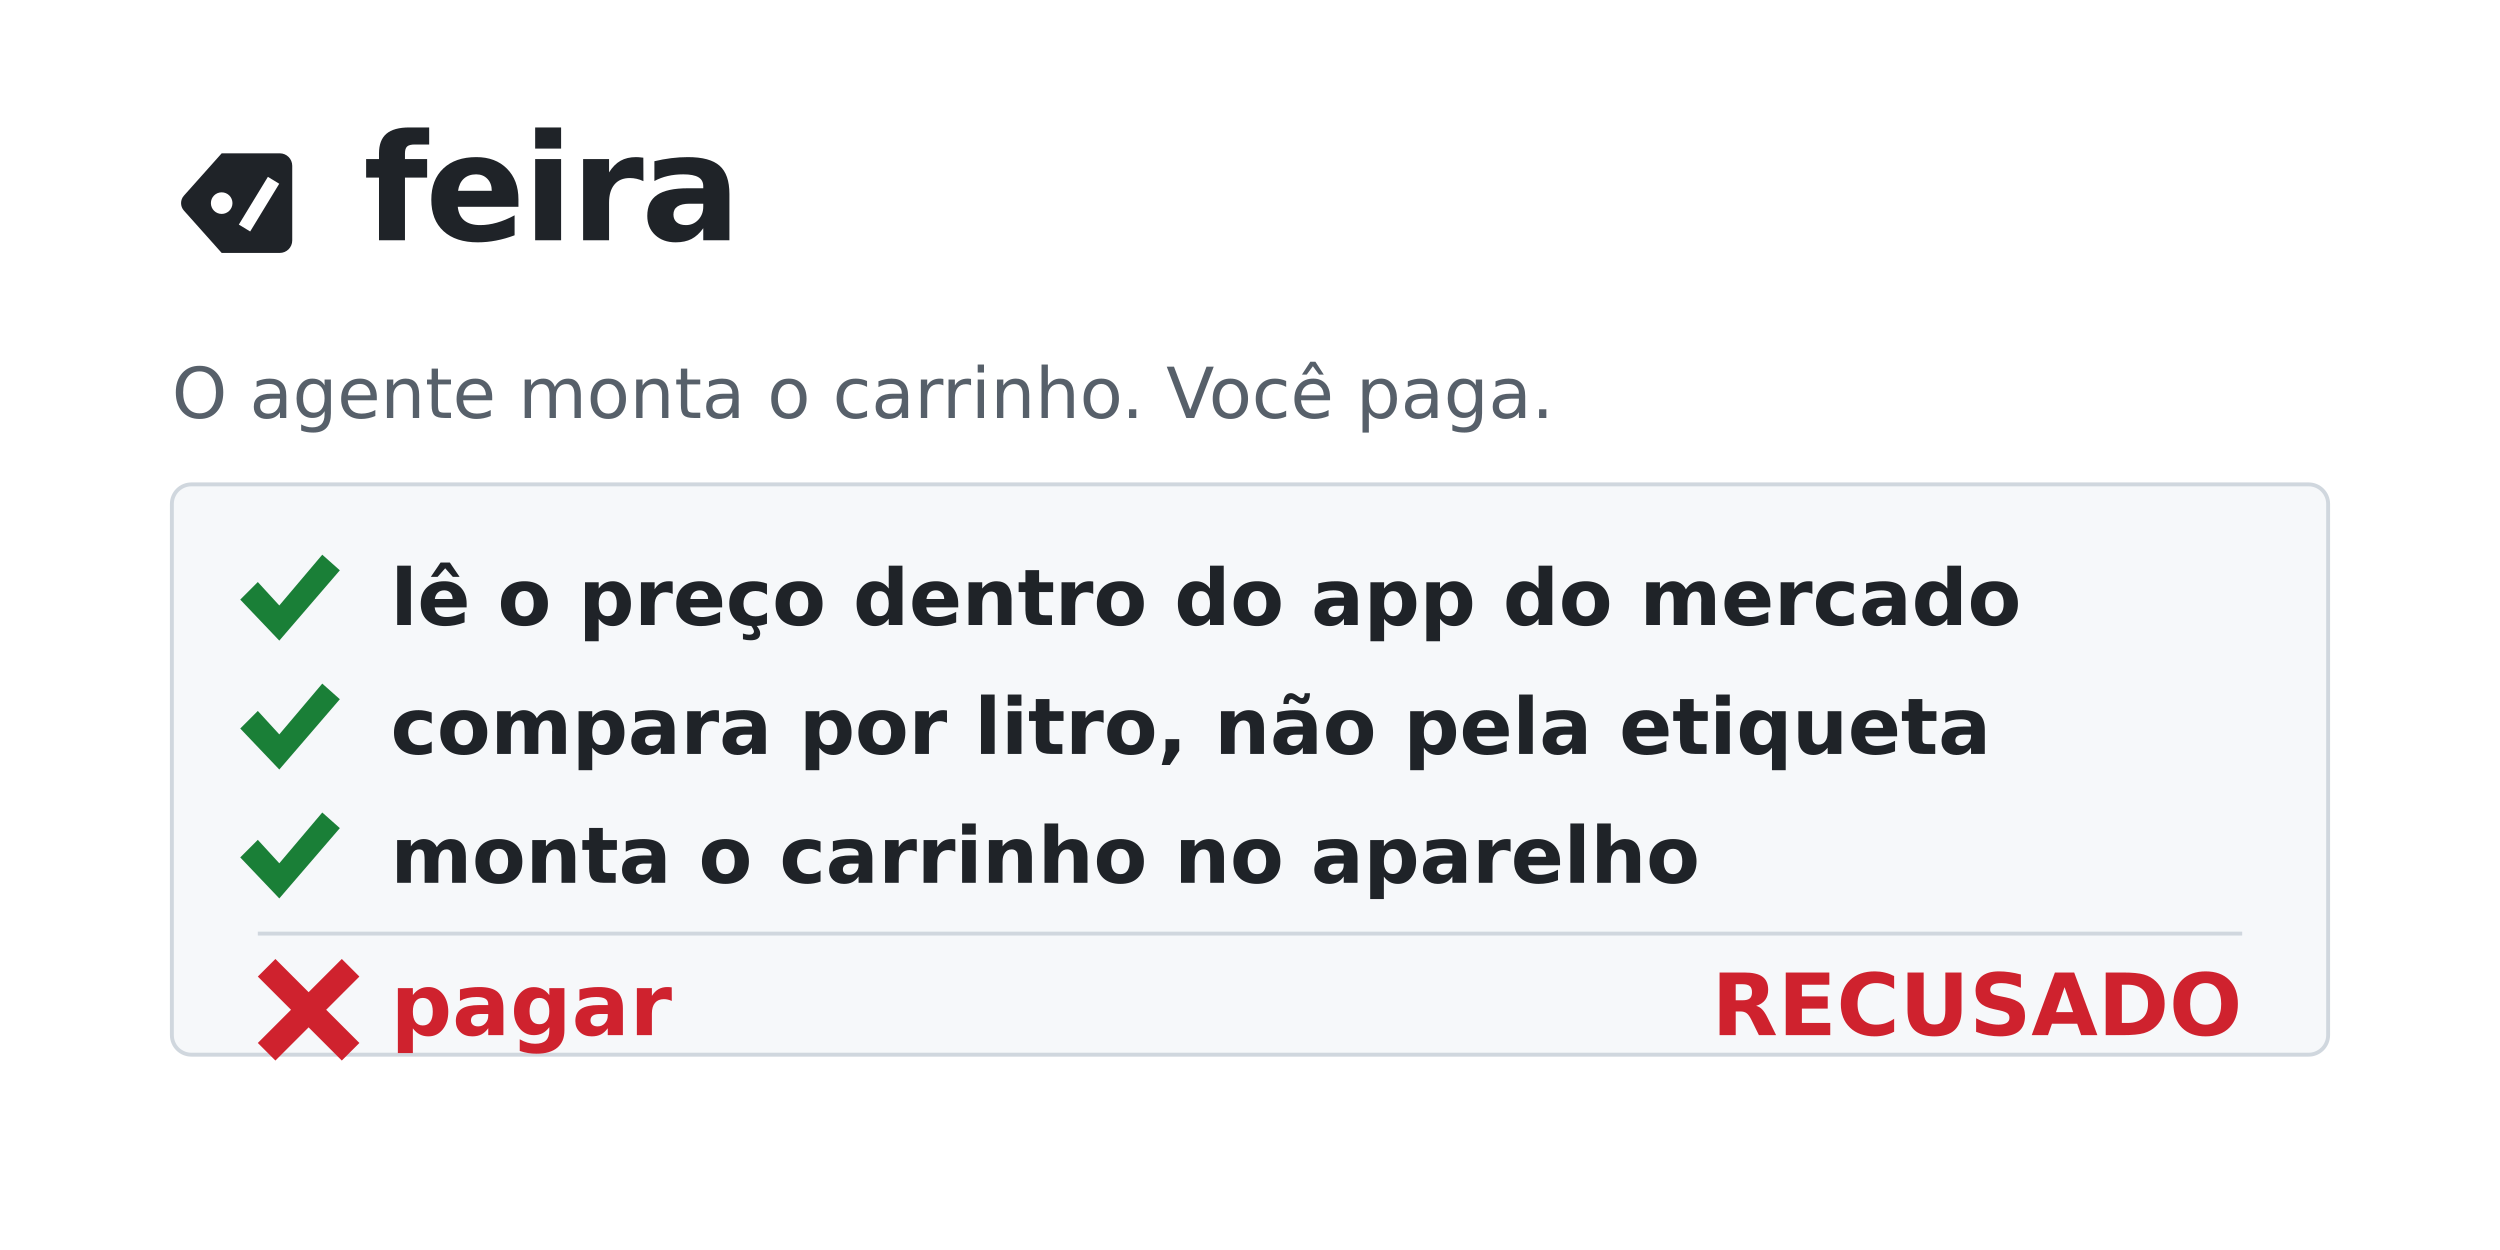
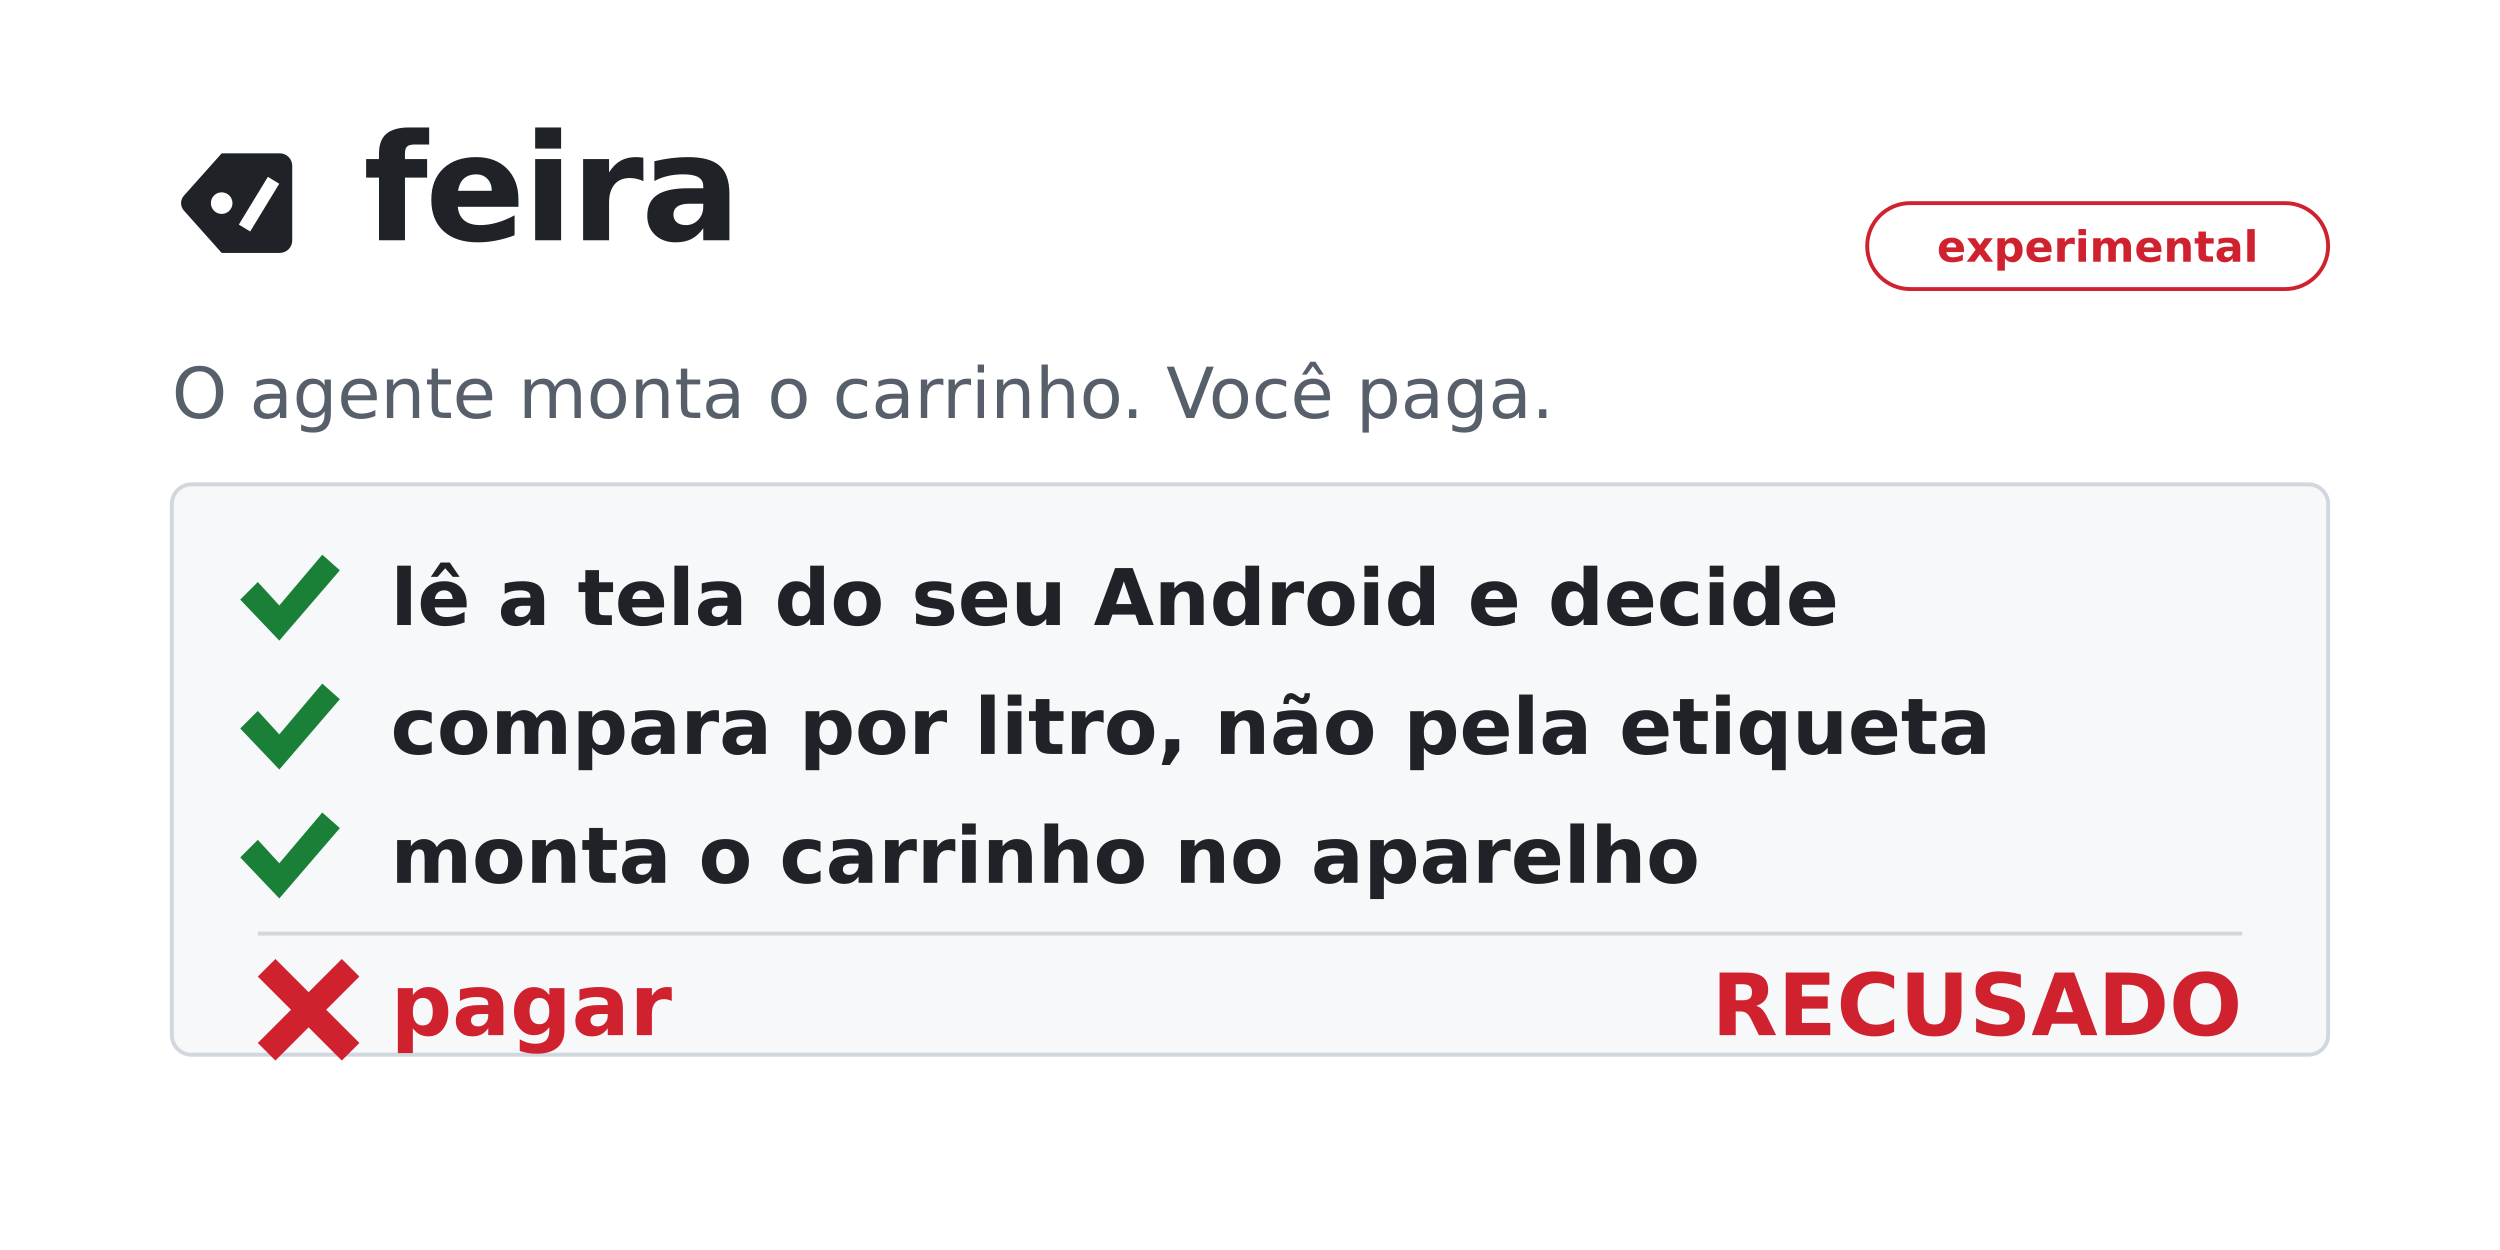
<svg xmlns="http://www.w3.org/2000/svg" viewBox="0 0 1280 640" width="1280" height="640" role="img" aria-labelledby="og-title og-desc">
  <rect width="1280" height="640" fill="#FFFFFF" />
  <g transform="translate(88, 70)">
    <g transform="scale(2.125)" fill="#1F2328">
      <path fill-rule="evenodd" d="         M 12 4 H 26 A 3 3 0 0 1 29 7 V 25 A 3 3 0 0 1 26 28 H 12         L 2.9 17.8 A 2.7 2.7 0 0 1 2.9 14.2 Z         M 14.6 16 A 2.6 2.6 0 1 1 9.4 16 A 2.6 2.6 0 1 1 14.6 16 Z         M 18.866 22.832 L 25.866 11.332 L 23.134 9.668 L 16.134 21.168 Z       " />
    </g>
    <text x="98" y="53" font-family="DejaVu Sans, Inter, system-ui, sans-serif" font-size="76" font-weight="700" fill="#1F2328" letter-spacing="-1.5">feira</text>
  </g>
  <text x="88" y="214" font-family="DejaVu Sans, Inter, system-ui, sans-serif" font-size="36" font-weight="400" fill="#57606A">O agente monta o carrinho. Você paga.</text>
+   <g transform="translate(956, 104)">
+     <rect width="236" height="44" rx="22" fill="#FFFFFF" stroke="#CF222E" stroke-width="2" />
+     <text x="118" y="30" text-anchor="middle" font-family="DejaVu Sans, Inter, system-ui, sans-serif" font-size="22" font-weight="700" fill="#CF222E">experimental</text>
+   </g>
  <g transform="translate(88, 248)">
    <rect width="1104" height="292" rx="10" fill="#F6F8FA" stroke="#D0D7DE" stroke-width="2" />
    <g fill="#1A7F37">
      <path d="M 44 50 l 11 12 l 22 -26 l 9 8 l -31 36 l -20 -21 Z" />
      <path d="M 44 116 l 11 12 l 22 -26 l 9 8 l -31 36 l -20 -21 Z" />
      <path d="M 44 182 l 11 12 l 22 -26 l 9 8 l -31 36 l -20 -21 Z" />
    </g>
    <g font-family="DejaVu Sans, Inter, system-ui, sans-serif" font-size="40" font-weight="600" fill="#1F2328">
-       <text x="112" y="72">lê o preço dentro do app do mercado</text>
+       <text x="112" y="72">lê a tela do seu Android e decide</text>
      <text x="112" y="138">compara por litro, não pela etiqueta</text>
      <text x="112" y="204">monta o carrinho no aparelho</text>
    </g>
    <line x1="44" y1="230" x2="1060" y2="230" stroke="#D0D7DE" stroke-width="2" />
    <g fill="#CF222E">
      <path d="M 44 252 l 9 -9 l 17 17 l 17 -17 l 9 9 l -17 17 l 17 17 l -9 9                l -17 -17 l -17 17 l -9 -9 l 17 -17 Z" />
    </g>
    <text x="112" y="282" font-family="DejaVu Sans, Inter, system-ui, sans-serif" font-size="44" font-weight="700" fill="#CF222E">pagar</text>
    <text x="1060" y="282" text-anchor="end" font-family="DejaVu Sans, Inter, system-ui, sans-serif" font-size="44" font-weight="700" fill="#CF222E">RECUSADO</text>
  </g>
+   <g transform="translate(88, 248)">
+   </g>
</svg>
